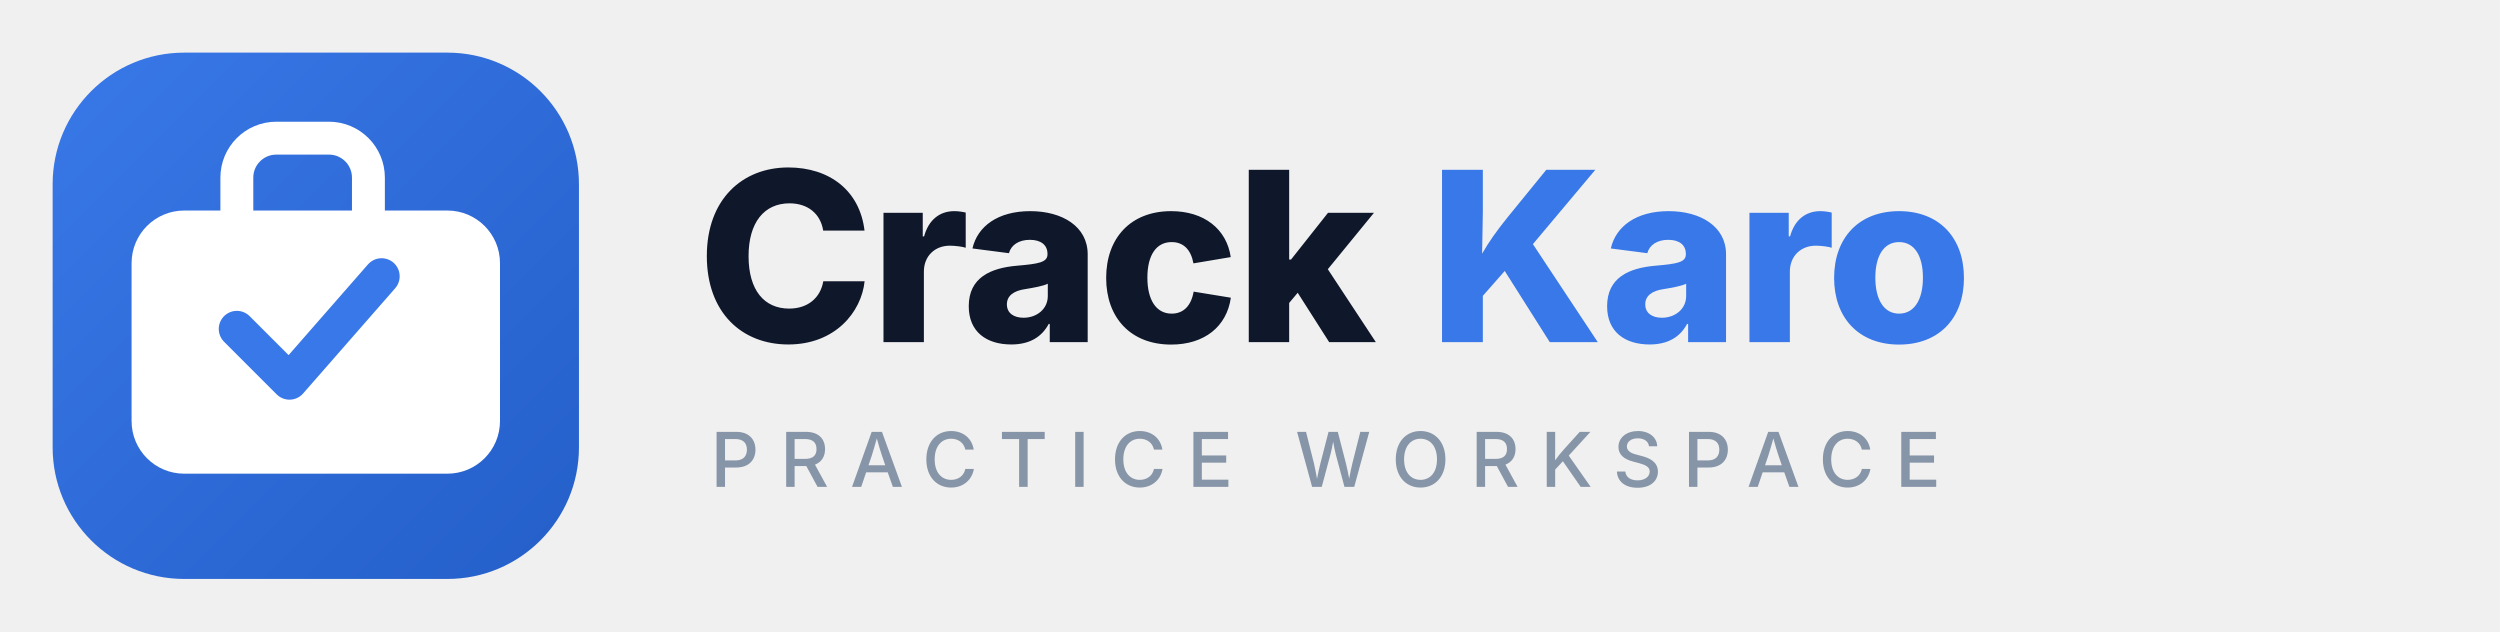
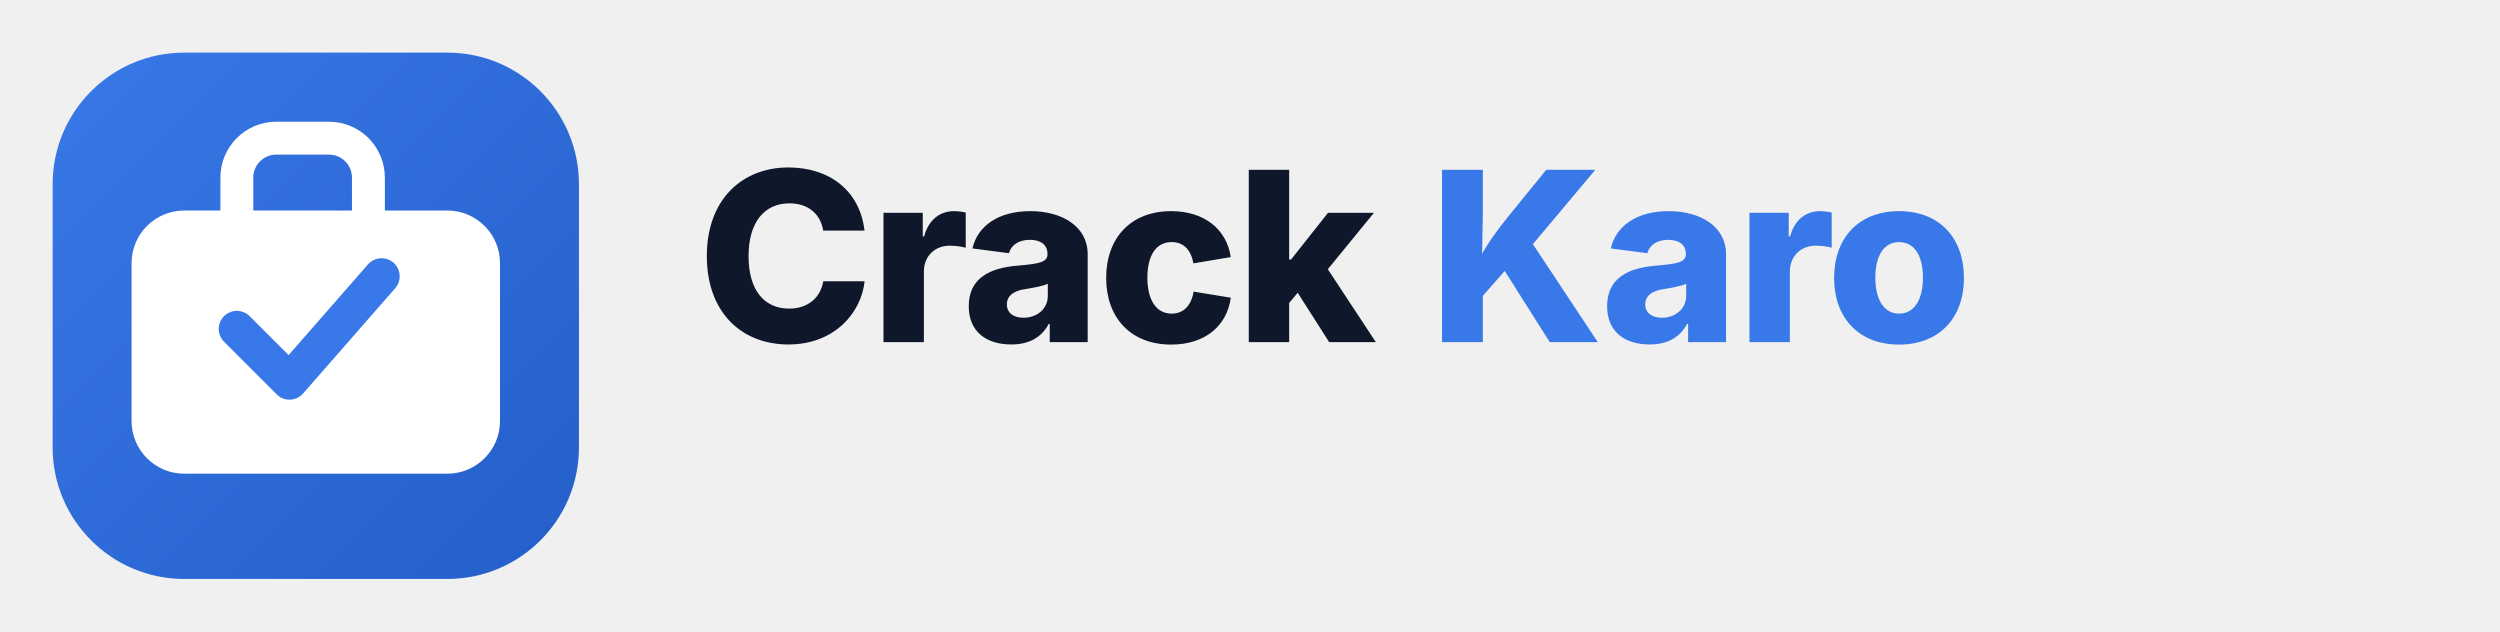
<svg xmlns="http://www.w3.org/2000/svg" viewBox="0 0 380 96" width="380" height="96">
  <defs>
    <linearGradient id="crackKaroLogoGradient" x1="0" y1="0" x2="1" y2="1">
      <stop offset="0" stop-color="#3978e8" />
      <stop offset="1" stop-color="#245fc9" />
    </linearGradient>
  </defs>
  <rect x="8" y="8" width="80" height="80" rx="20" fill="url(#crackKaroLogoGradient)" />
  <rect x="20" y="32" width="56" height="40" rx="8" fill="#ffffff" />
  <path d="M36 32v-5a6 6 0 0 1 6-6h8a6 6 0 0 1 6 6v5" fill="none" stroke="#ffffff" stroke-width="5" stroke-linecap="round" stroke-linejoin="round" />
  <path d="M36 50l8 8 14-16" fill="none" stroke="#3978e8" stroke-width="5.5" stroke-linecap="round" stroke-linejoin="round" />
  <text x="106" y="52" font-family="Inter, ui-sans-serif, system-ui, -apple-system, 'Segoe UI', sans-serif" font-size="36" font-weight="800" letter-spacing="-0.5" fill="#0F172A">Crack<tspan dx="8" fill="#3978e8">Karo</tspan>
  </text>
-   <text x="108" y="74" font-family="Inter, ui-sans-serif, system-ui, -apple-system, 'Segoe UI', sans-serif" font-size="11.5" font-weight="500" letter-spacing="3.2" fill="#8795A8">PRACTICE WORKSPACE</text>
</svg>
